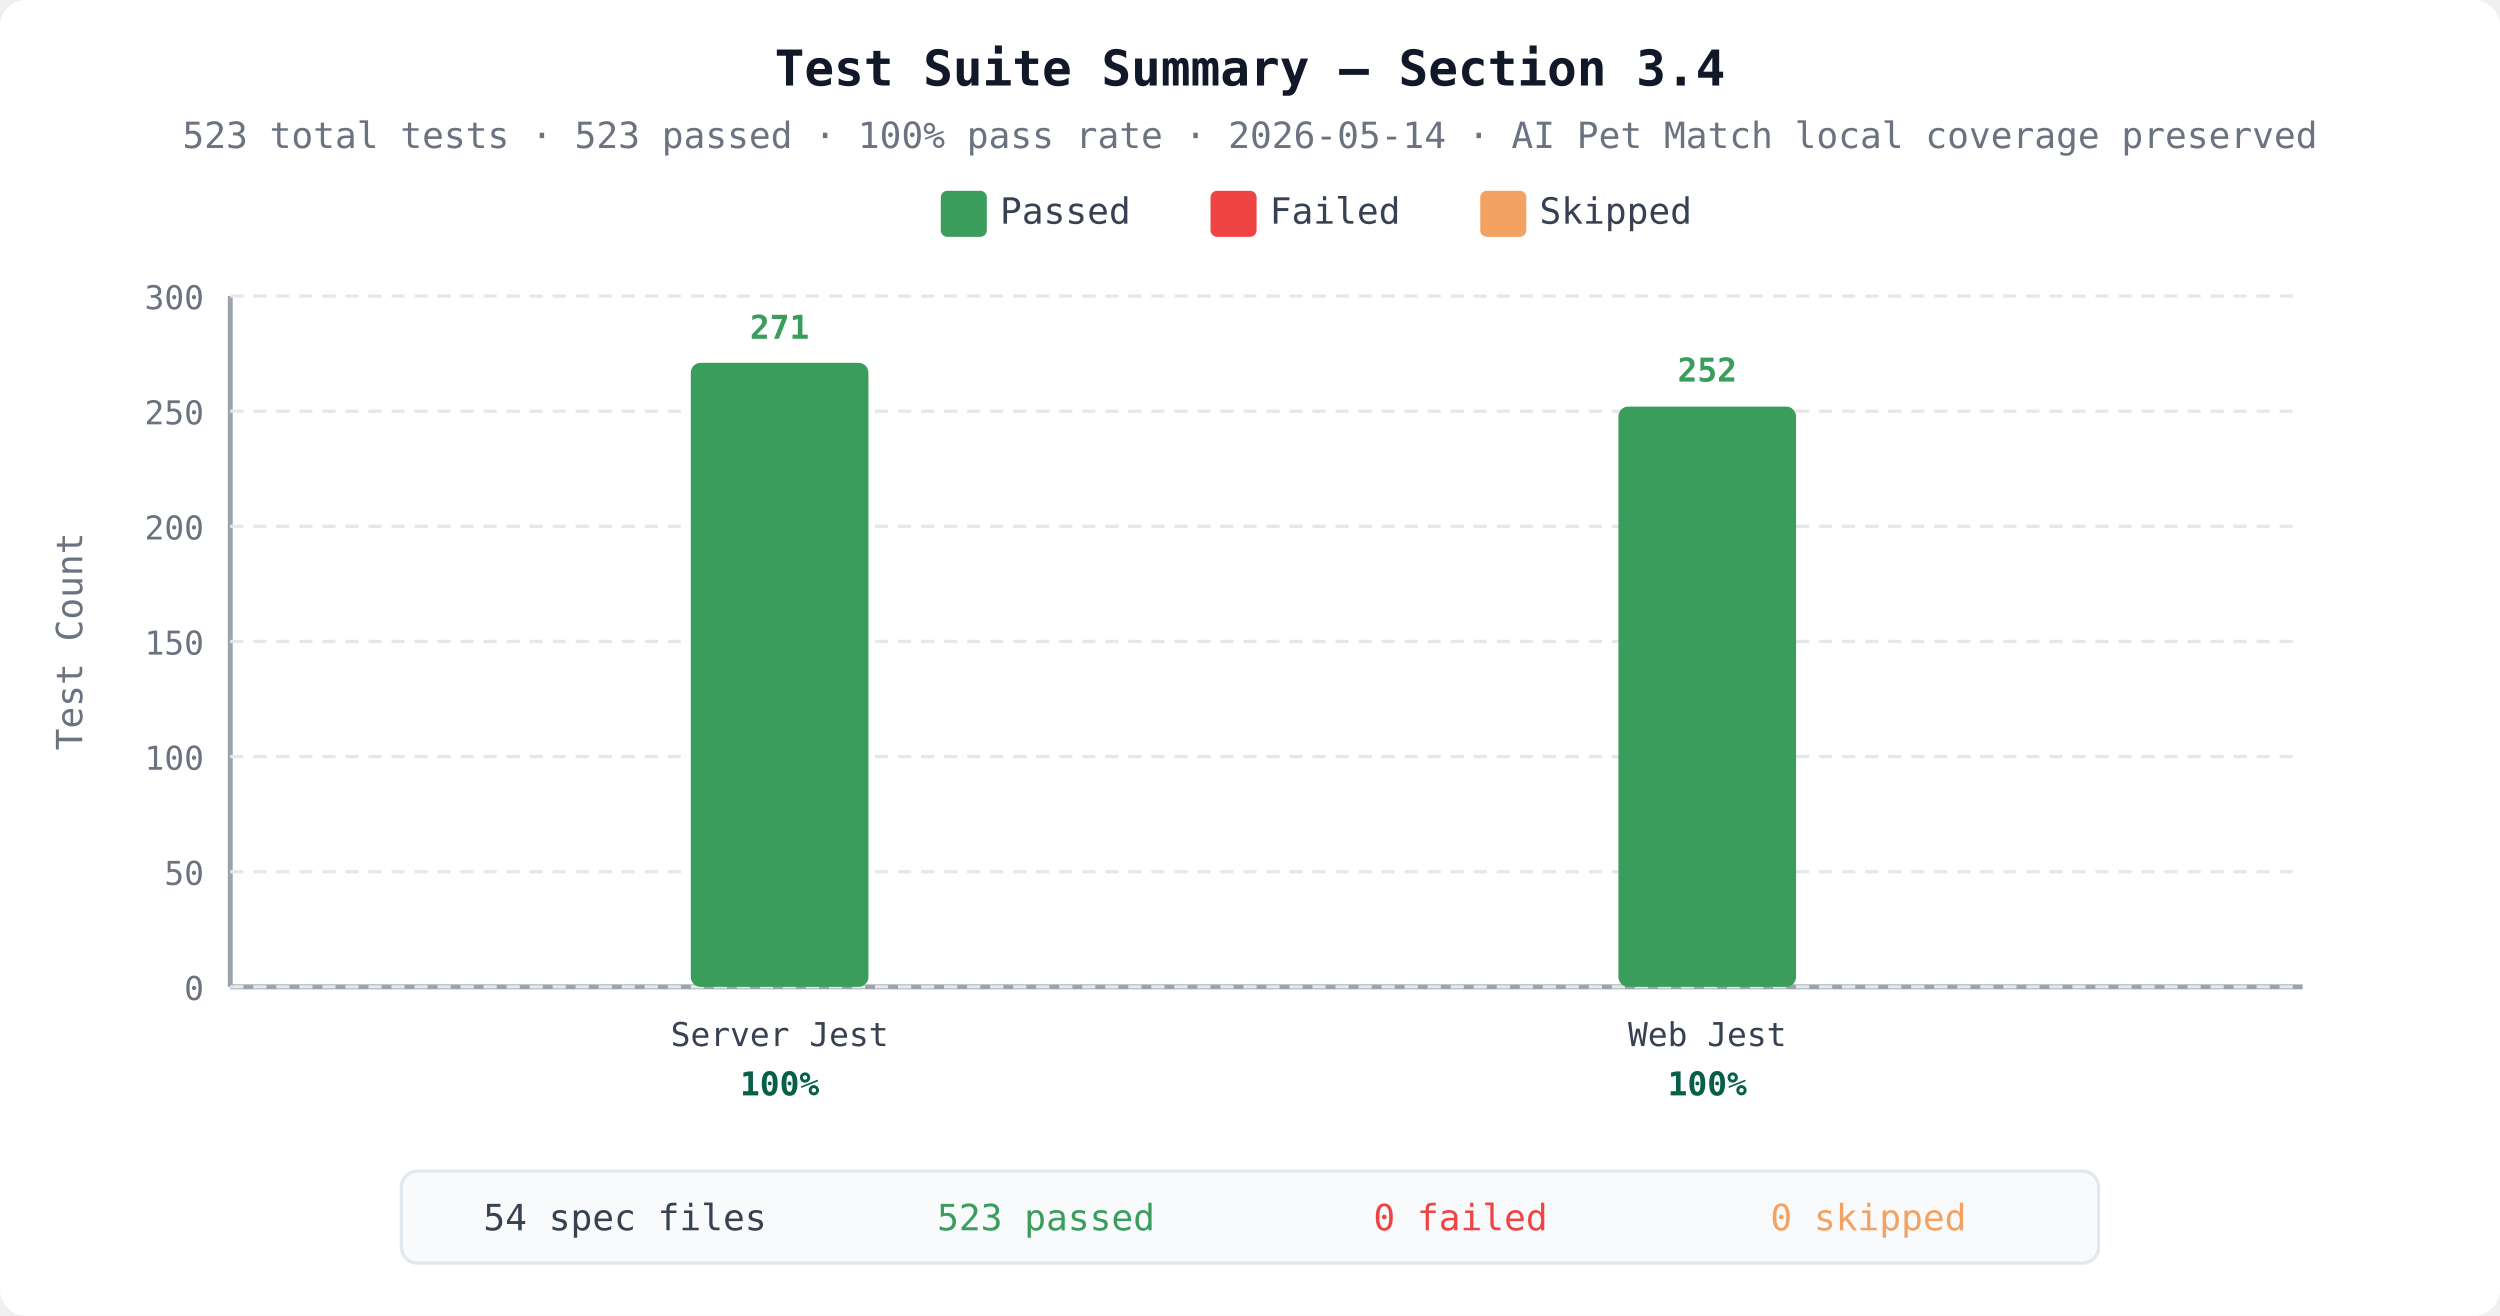
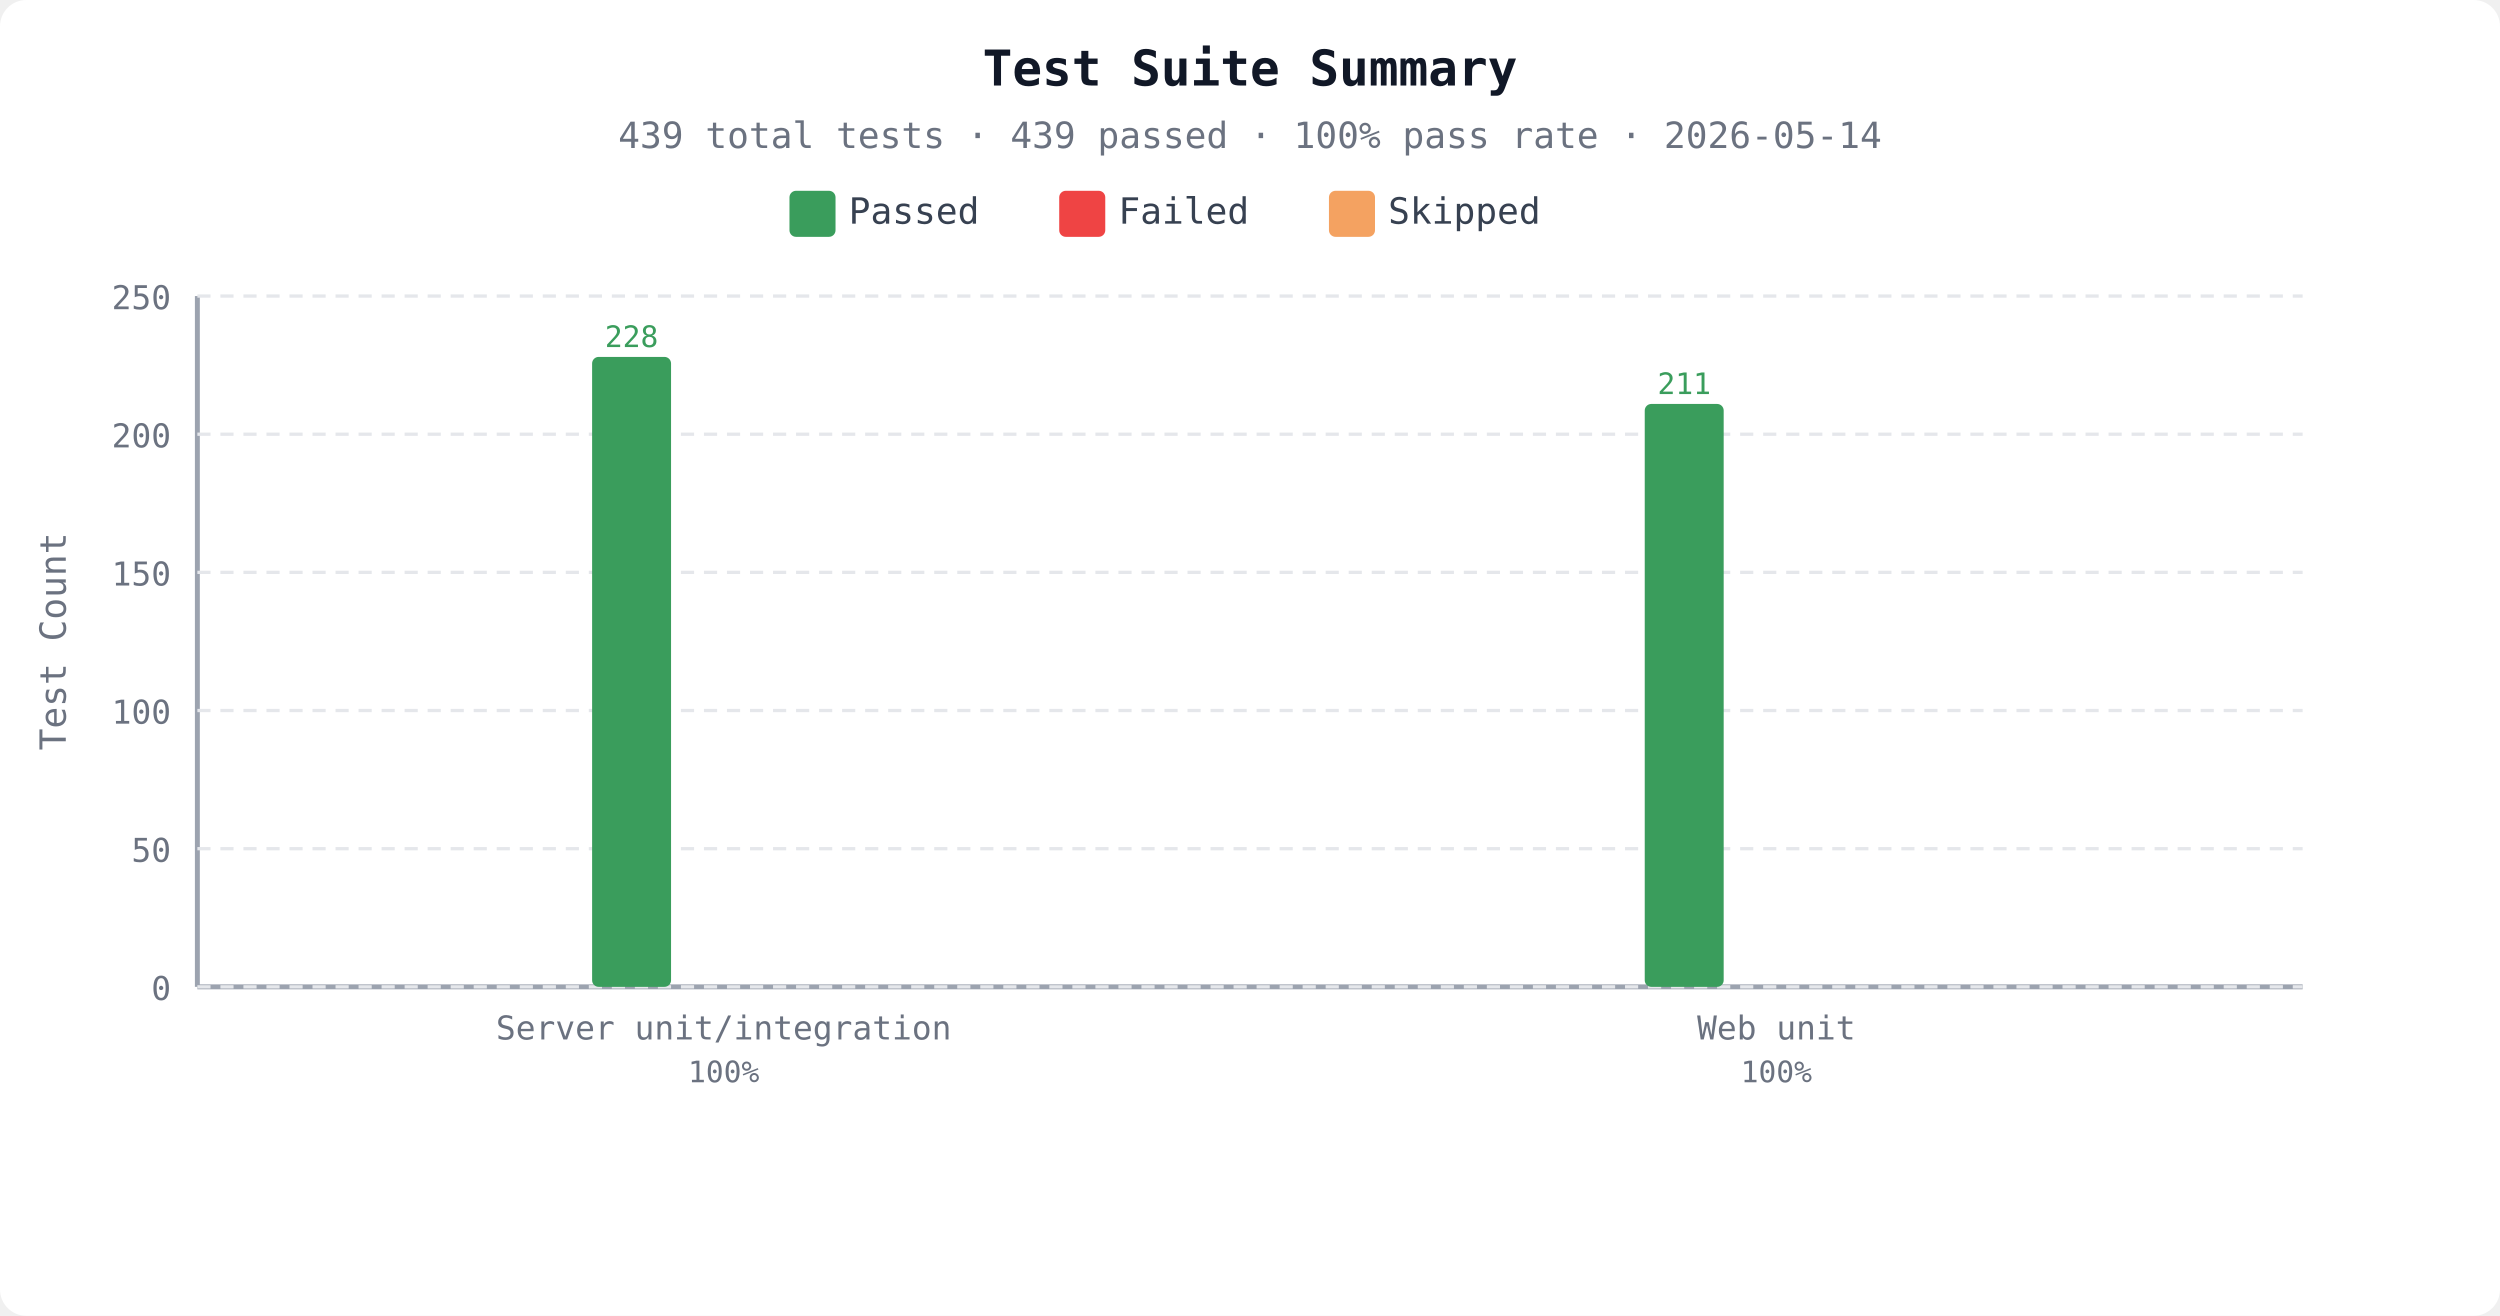
<svg xmlns="http://www.w3.org/2000/svg" width="760" height="400" viewBox="0 0 760 400" font-family="ui-monospace,SFMono-Regular,Menlo,monospace" font-size="13">
  <rect width="760" height="400" fill="#ffffff" rx="8" />
-   <text x="380" y="26" text-anchor="middle" font-size="15" font-weight="bold" fill="#111827">Test Suite Summary — Section 3.4</text>
-   <text x="380" y="45" text-anchor="middle" font-size="11" fill="#6b7280">523 total tests · 523 passed · 100% pass rate · 2026-05-14 · AI Pet Match local coverage preserved</text>
-   <rect x="286" y="58" width="14" height="14" fill="#3a9d5c" rx="2" />
-   <text x="304" y="68" font-size="11" fill="#374151">Passed</text>
-   <rect x="368" y="58" width="14" height="14" fill="#ef4444" rx="2" />
-   <text x="386" y="68" font-size="11" fill="#374151">Failed</text>
-   <rect x="450" y="58" width="14" height="14" fill="#f4a261" rx="2" />
-   <text x="468" y="68" font-size="11" fill="#374151">Skipped</text>
-   <line x1="70" y1="90" x2="70" y2="300" stroke="#9ca3af" stroke-width="1.5" />
-   <line x1="70" y1="300" x2="700" y2="300" stroke="#9ca3af" stroke-width="1.5" />
-   <text x="25" y="195" text-anchor="middle" font-size="11" fill="#6b7280" transform="rotate(-90 25 195)">Test Count</text>
-   <line x1="70" y1="300" x2="700" y2="300" stroke="#e5e7eb" stroke-width="1" stroke-dasharray="4,3" />
-   <text x="62" y="304" text-anchor="end" font-size="10" fill="#6b7280">0</text>
-   <line x1="70" y1="265" x2="700" y2="265" stroke="#e5e7eb" stroke-width="1" stroke-dasharray="4,3" />
-   <text x="62" y="269" text-anchor="end" font-size="10" fill="#6b7280">50</text>
-   <line x1="70" y1="230" x2="700" y2="230" stroke="#e5e7eb" stroke-width="1" stroke-dasharray="4,3" />
-   <text x="62" y="234" text-anchor="end" font-size="10" fill="#6b7280">100</text>
-   <line x1="70" y1="195" x2="700" y2="195" stroke="#e5e7eb" stroke-width="1" stroke-dasharray="4,3" />
-   <text x="62" y="199" text-anchor="end" font-size="10" fill="#6b7280">150</text>
-   <line x1="70" y1="160" x2="700" y2="160" stroke="#e5e7eb" stroke-width="1" stroke-dasharray="4,3" />
-   <text x="62" y="164" text-anchor="end" font-size="10" fill="#6b7280">200</text>
-   <line x1="70" y1="125" x2="700" y2="125" stroke="#e5e7eb" stroke-width="1" stroke-dasharray="4,3" />
-   <text x="62" y="129" text-anchor="end" font-size="10" fill="#6b7280">250</text>
-   <line x1="70" y1="90" x2="700" y2="90" stroke="#e5e7eb" stroke-width="1" stroke-dasharray="4,3" />
-   <text x="62" y="94" text-anchor="end" font-size="10" fill="#6b7280">300</text>
-   <rect x="210" y="110.3" width="54" height="189.7" fill="#3a9d5c" rx="3" />
-   <text x="237" y="103" text-anchor="middle" font-size="10" font-weight="bold" fill="#3a9d5c">271</text>
-   <text x="237" y="318" text-anchor="middle" font-size="10" fill="#374151">Server Jest</text>
-   <text x="237" y="333" text-anchor="middle" font-size="10" font-weight="bold" fill="#065f46">100%</text>
-   <rect x="492" y="123.6" width="54" height="176.4" fill="#3a9d5c" rx="3" />
-   <text x="519" y="116" text-anchor="middle" font-size="10" font-weight="bold" fill="#3a9d5c">252</text>
-   <text x="519" y="318" text-anchor="middle" font-size="10" fill="#374151">Web Jest</text>
-   <text x="519" y="333" text-anchor="middle" font-size="10" font-weight="bold" fill="#065f46">100%</text>
-   <rect x="122" y="356" width="516" height="28" fill="#f8fafc" stroke="#e2e8f0" rx="5" />
-   <text x="190" y="374" text-anchor="middle" font-size="11" fill="#374151">54 spec files</text>
-   <text x="318" y="374" text-anchor="middle" font-size="11" fill="#3a9d5c">523 passed</text>
-   <text x="444" y="374" text-anchor="middle" font-size="11" fill="#ef4444">0 failed</text>
-   <text x="568" y="374" text-anchor="middle" font-size="11" fill="#f4a261">0 skipped</text>
+   <text x="380" y="26" text-anchor="middle" font-size="15" font-weight="bold" fill="#111827">Test Suite Summary</text>
+   <text x="380" y="45" text-anchor="middle" font-size="11" fill="#6b7280">439 total tests · 439 passed · 100% pass rate · 2026-05-14</text>
+   <rect x="240" y="58" width="14" height="14" fill="#3a9d5c" rx="2" />
+   <text x="258" y="68" font-size="11" fill="#374151">Passed</text>
+   <rect x="322" y="58" width="14" height="14" fill="#ef4444" rx="2" />
+   <text x="340" y="68" font-size="11" fill="#374151">Failed</text>
+   <rect x="404" y="58" width="14" height="14" fill="#f4a261" rx="2" />
+   <text x="422" y="68" font-size="11" fill="#374151">Skipped</text>
+   <line x1="60" y1="90" x2="60" y2="300" stroke="#9ca3af" stroke-width="1.5" />
+   <line x1="60" y1="300" x2="700" y2="300" stroke="#9ca3af" stroke-width="1.5" />
+   <text x="20" y="195" text-anchor="middle" font-size="11" fill="#6b7280" transform="rotate(-90 20 195)">Test Count</text>
+   <line x1="60" y1="300.0" x2="700" y2="300.0" stroke="#e5e7eb" stroke-width="1" stroke-dasharray="4,3" />
+   <text x="52" y="304.0" text-anchor="end" font-size="10" fill="#6b7280">0</text>
+   <line x1="60" y1="258.0" x2="700" y2="258.0" stroke="#e5e7eb" stroke-width="1" stroke-dasharray="4,3" />
+   <text x="52" y="262.0" text-anchor="end" font-size="10" fill="#6b7280">50</text>
+   <line x1="60" y1="216.0" x2="700" y2="216.0" stroke="#e5e7eb" stroke-width="1" stroke-dasharray="4,3" />
+   <text x="52" y="220.0" text-anchor="end" font-size="10" fill="#6b7280">100</text>
+   <line x1="60" y1="174.0" x2="700" y2="174.0" stroke="#e5e7eb" stroke-width="1" stroke-dasharray="4,3" />
+   <text x="52" y="178.0" text-anchor="end" font-size="10" fill="#6b7280">150</text>
+   <line x1="60" y1="132.0" x2="700" y2="132.0" stroke="#e5e7eb" stroke-width="1" stroke-dasharray="4,3" />
+   <text x="52" y="136.0" text-anchor="end" font-size="10" fill="#6b7280">200</text>
+   <line x1="60" y1="90.0" x2="700" y2="90.0" stroke="#e5e7eb" stroke-width="1" stroke-dasharray="4,3" />
+   <text x="52" y="94.0" text-anchor="end" font-size="10" fill="#6b7280">250</text>
+   <rect x="180.0" y="108.5" width="24" height="191.5" fill="#3a9d5c" rx="2" />
+   <text x="192.0" y="105.5" text-anchor="middle" font-size="9" fill="#3a9d5c">228</text>
+   <rect x="208.0" y="300.0" width="24" height="0.0" fill="#ef4444" rx="2" />
+   <rect x="236.0" y="300.0" width="24" height="0.0" fill="#f4a261" rx="2" />
+   <text x="220.0" y="316" text-anchor="middle" font-size="10" fill="#6b7280">Server unit/integration</text>
+   <text x="220.0" y="329" text-anchor="middle" font-size="9" fill="#6b7280">100%</text>
+   <rect x="500.0" y="122.8" width="24" height="177.2" fill="#3a9d5c" rx="2" />
+   <text x="512.0" y="119.8" text-anchor="middle" font-size="9" fill="#3a9d5c">211</text>
+   <rect x="528.0" y="300.0" width="24" height="0.0" fill="#ef4444" rx="2" />
+   <rect x="556.0" y="300.0" width="24" height="0.0" fill="#f4a261" rx="2" />
+   <text x="540.0" y="316" text-anchor="middle" font-size="10" fill="#6b7280">Web unit</text>
+   <text x="540.0" y="329" text-anchor="middle" font-size="9" fill="#6b7280">100%</text>
</svg>
